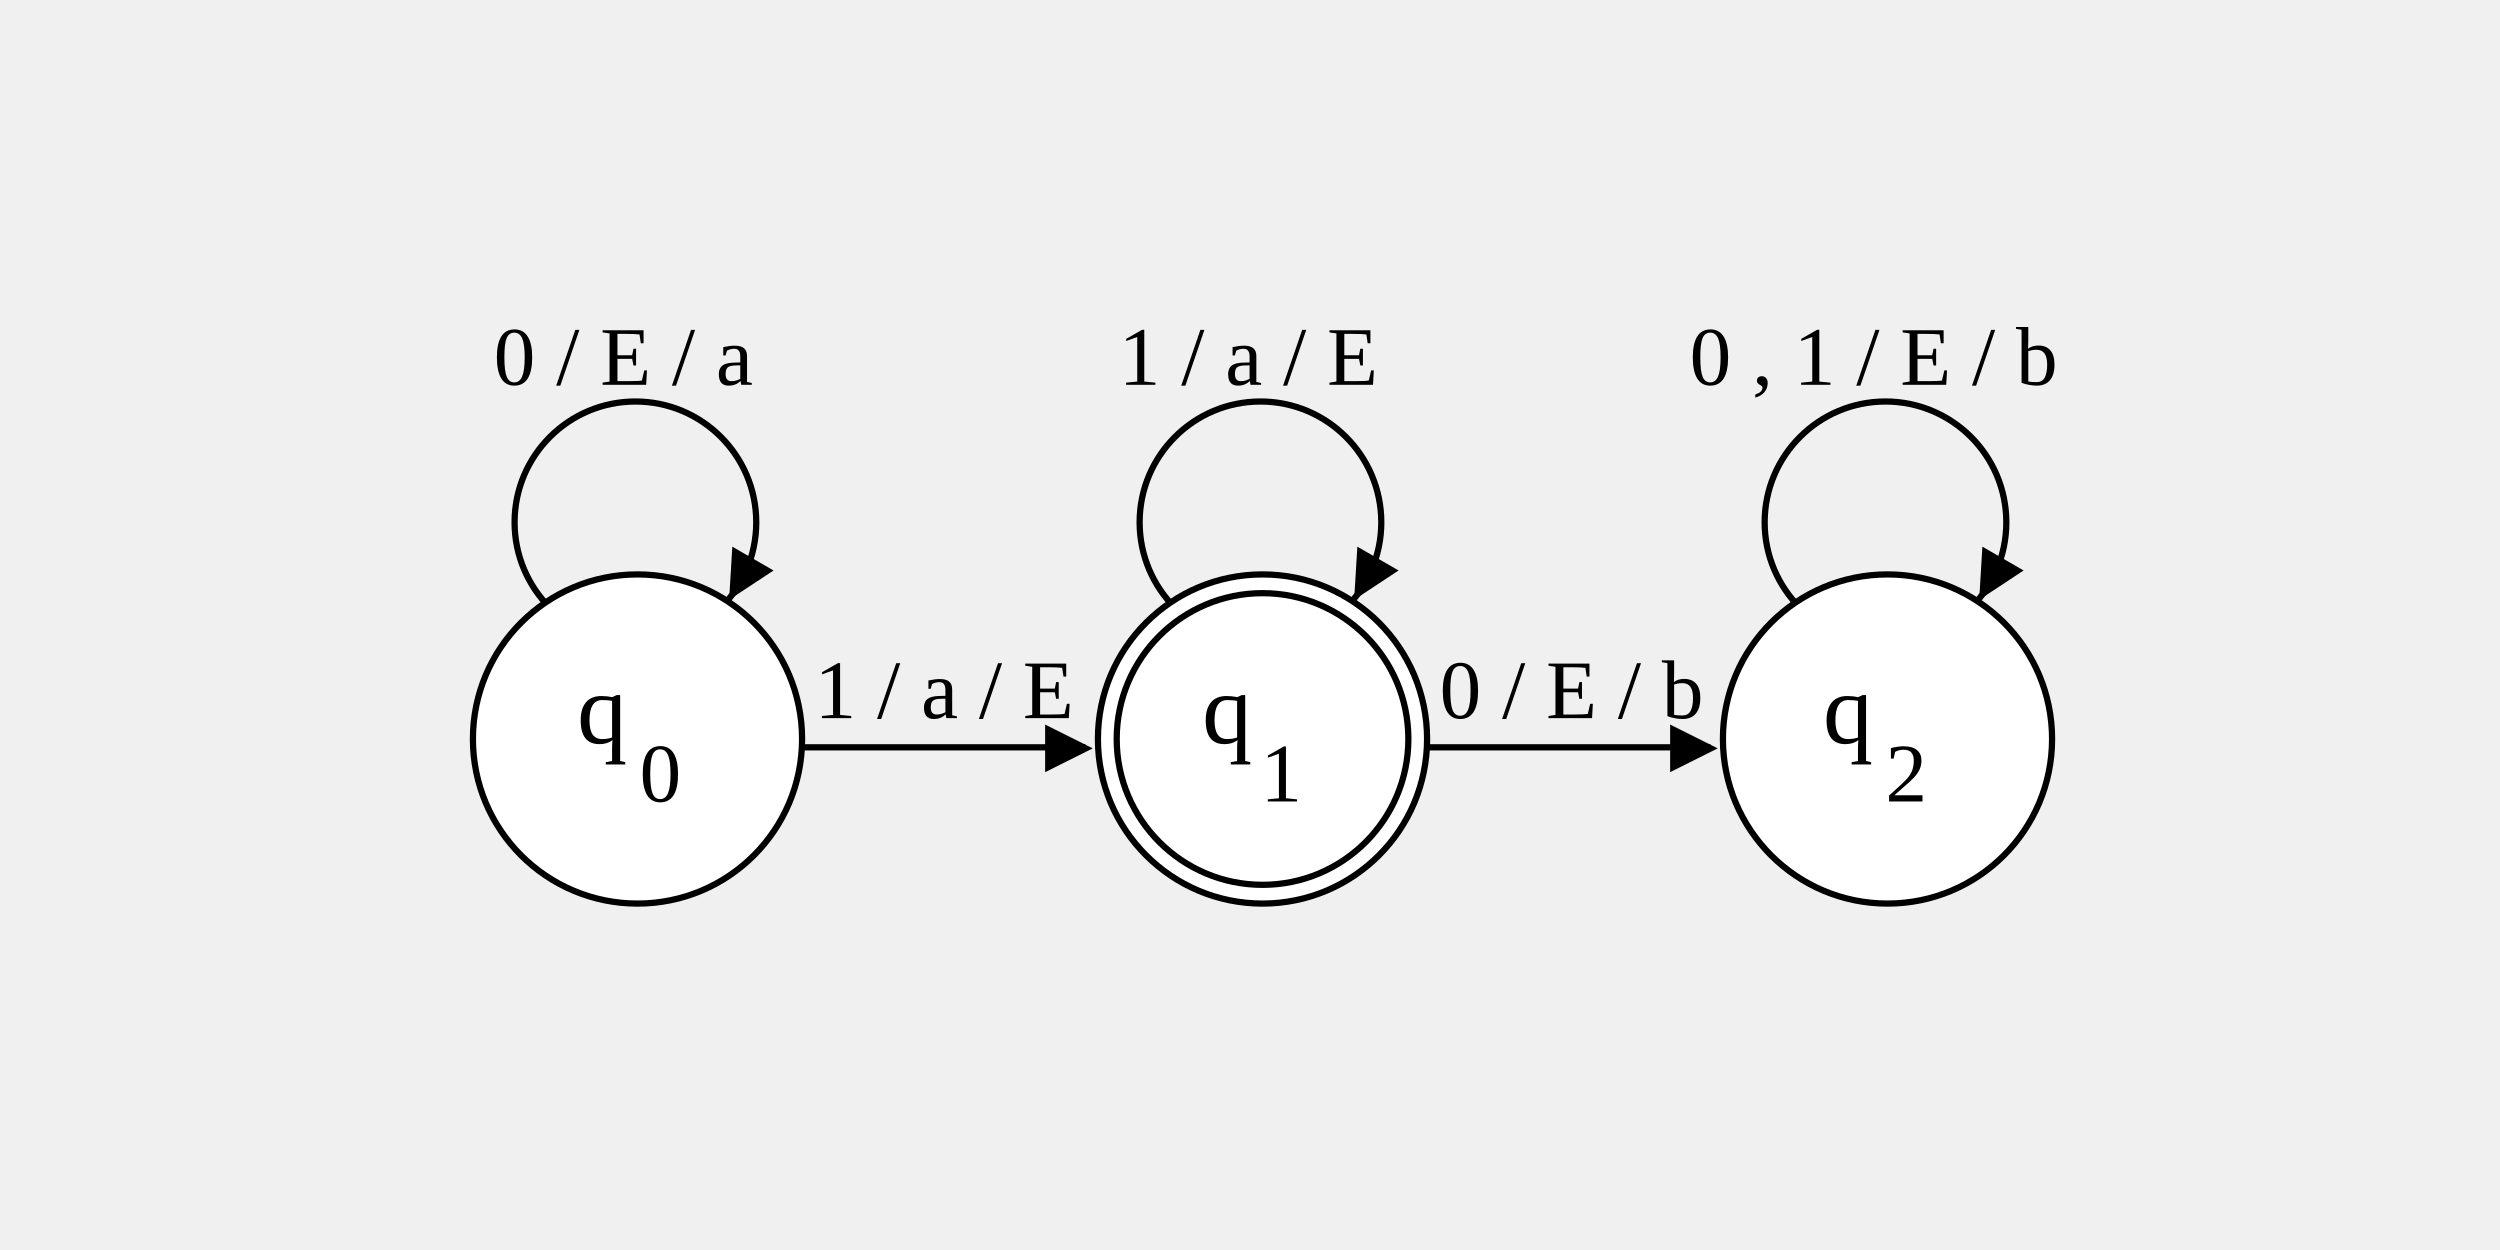
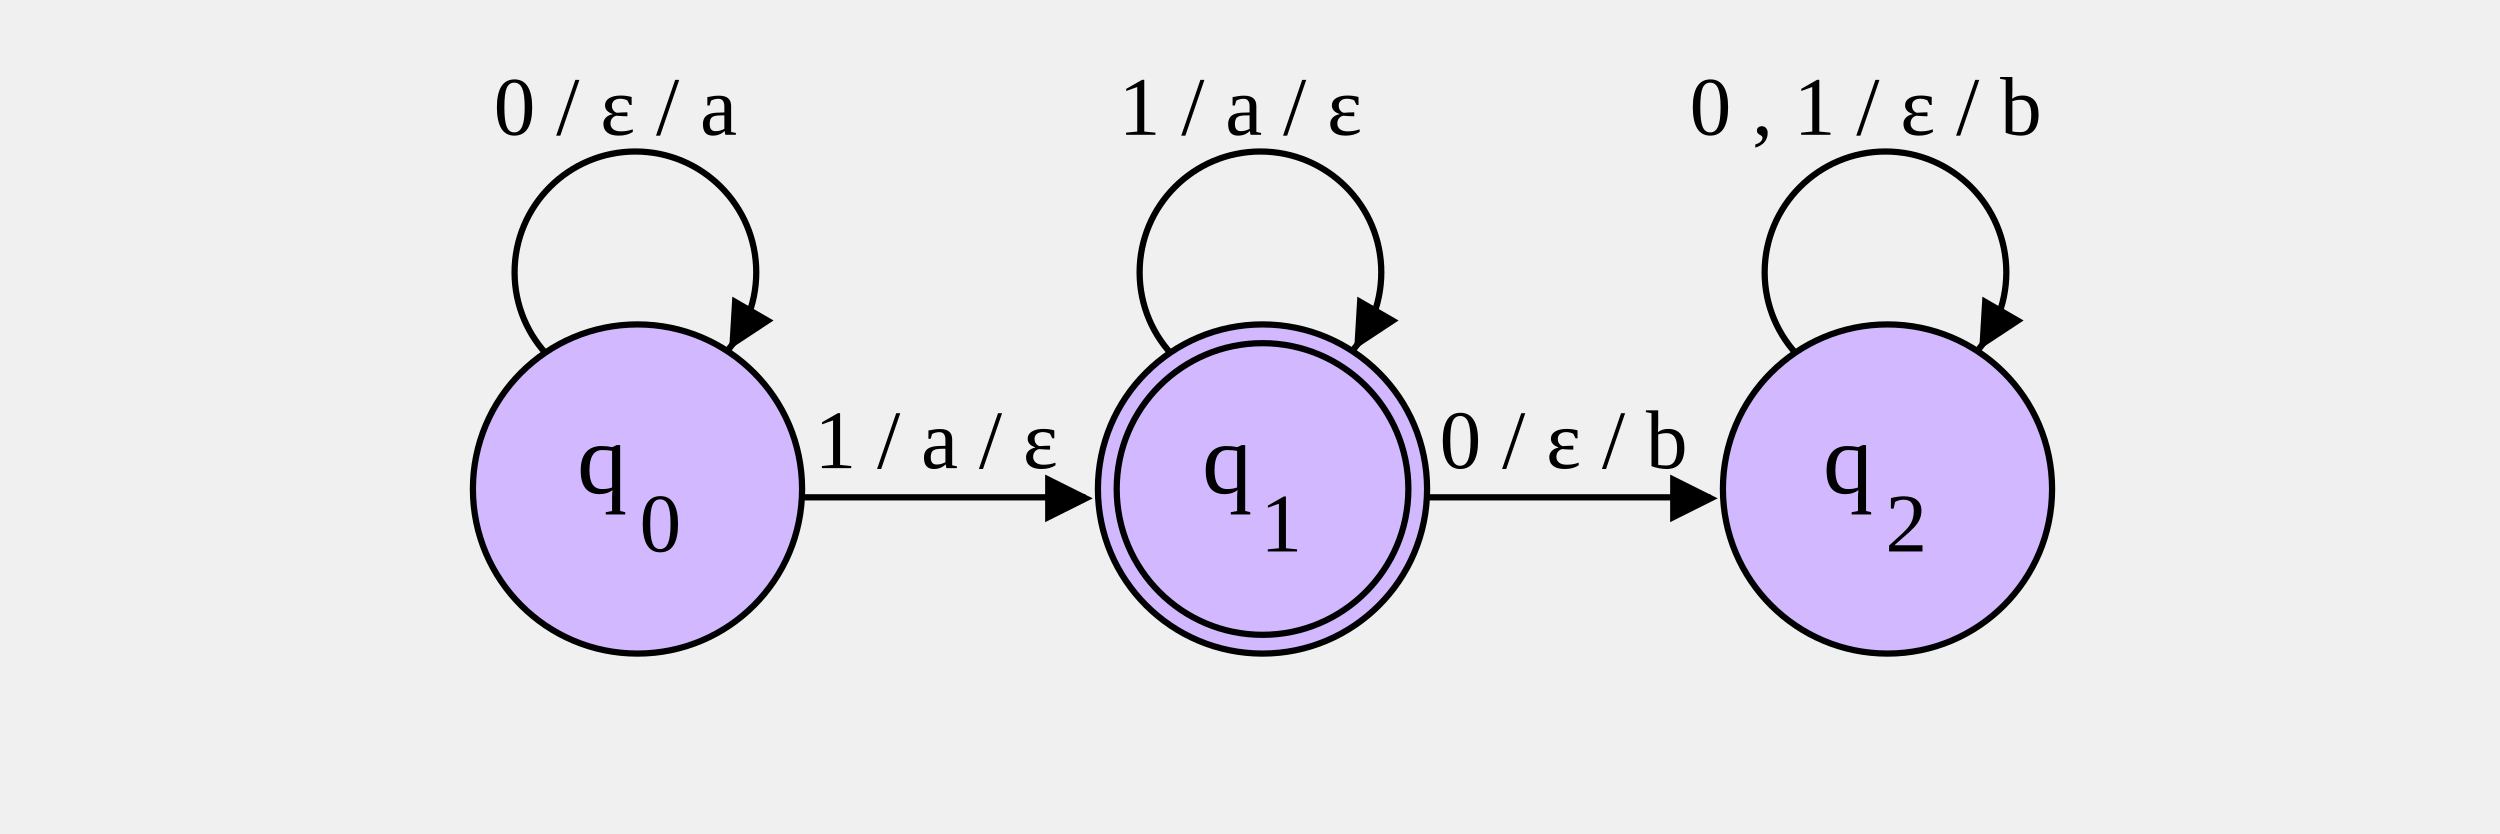
- <svg xmlns="http://www.w3.org/2000/svg" width="600" height="300" stroke="null" style="vector-effect: non-scaling-stroke;">
+ <svg xmlns="http://www.w3.org/2000/svg" width="600" height="200">
  <g stroke="null">
-     <rect stroke="null" x="-1" y="-1" width="602" height="302" id="canvas_background" fill="none" />
+     <rect stroke="null" x="-1" y="-1" width="602" height="202" id="canvas_background" fill="none" />
    <g stroke="null" id="canvasGrid" display="none">
      <rect stroke="null" id="svg_4" width="580" height="400" x="2" y="61.864" stroke-width="0" fill="url(#gridpattern)" />
    </g>
  </g>
  <g stroke="null">
-     <ellipse stroke="#000" ry="29" rx="29" id="svg_12" cy="125.361" cx="152.5" stroke-opacity="null" stroke-width="1.5" fill="none" />
-     <ellipse stroke="#000" fill="#ffffff" stroke-width="1.5" cx="153" cy="177.359" id="svg_1" rx="39.5" ry="39.5" />
-     <ellipse stroke="#000" ry="29" rx="29" id="svg_17" cy="125.361" cx="302.509" stroke-opacity="null" stroke-width="1.5" fill="none" />
-     <ellipse stroke="#000" fill="#fff" stroke-width="1.5" cx="303" cy="177.359" id="svg_2" rx="39.5" ry="39.5" />
-     <ellipse stroke="#000" ry="29" rx="29" id="svg_18" cy="125.361" cx="452.517" stroke-opacity="null" stroke-width="1.5" fill="none" />
-     <ellipse stroke="#000" fill="#fff" stroke-width="1.5" cx="453" cy="177.359" id="svg_3" rx="39.5" ry="39.5" />
-     <line stroke="#000" style="vector-effect: non-scaling-stroke;" stroke-linecap="undefined" stroke-linejoin="undefined" id="svg_5" y2="179.359" x2="260.5" y1="179.359" x1="192.5" stroke-width="1.5" fill="none" />
-     <path transform="rotate(90 256.082 179.606)" stroke="#000" id="svg_9" d="m251.583,184.106l4.5,-9l4.499,9l-8.999,0z" stroke-opacity="null" stroke-width="1.5" fill="#000000" />
-     <line stroke="#000" style="vector-effect: non-scaling-stroke;" stroke-linecap="undefined" stroke-linejoin="undefined" id="svg_10" y2="179.359" x2="410.5" y1="179.359" x1="342.5" stroke-width="1.5" fill="none" />
-     <path transform="rotate(90 406.083 179.605)" stroke="#000" id="svg_11" d="m401.583,184.105l4.5,-9l4.5,9l-9,0z" stroke-opacity="null" stroke-width="1.5" fill="#000000" />
-     <path transform="rotate(-150 178.078 138.603)" stroke="#000" id="svg_19" d="m173.579,143.103l4.5,-9l4.499,9l-8.999,0z" stroke-opacity="null" stroke-width="1.5" fill="#000000" />
-     <path transform="rotate(-150 328.086 138.603)" stroke="#000" id="svg_20" d="m323.587,143.103l4.5,-9l4.499,9l-8.999,0z" stroke-opacity="null" stroke-width="1.5" fill="#000000" />
-     <path transform="rotate(-150 478.095 138.603)" stroke="#000" id="svg_21" d="m473.596,143.103l4.5,-9l4.499,9l-8.999,0z" stroke-opacity="null" stroke-width="1.5" fill="#000000" />
-     <ellipse stroke="#000" fill="none" stroke-width="1.5" cx="303.008" cy="177.359" id="svg_22" rx="35" ry="35" />
-     <text xml:space="preserve" text-anchor="start" font-family="'Times New Roman', Times, serif" font-size="24" id="svg_25" y="178.359" x="138.491" fill-opacity="null" stroke-opacity="null" stroke-width="0" stroke="#000" fill="#000000">q</text>
-     <text xml:space="preserve" text-anchor="start" font-family="'Times New Roman', Times, serif" font-size="24" id="svg_26" y="178.359" x="288.5" fill-opacity="null" stroke-opacity="null" stroke-width="0" stroke="#000" fill="#000000">q</text>
-     <text xml:space="preserve" text-anchor="start" font-family="'Times New Roman', Times, serif" font-size="24" id="svg_27" y="178.359" x="437.508" fill-opacity="null" stroke-opacity="null" stroke-width="0" stroke="#000" fill="#000000">q</text>
-     <text xml:space="preserve" text-anchor="start" font-family="'Times New Roman', Times, serif" font-size="20" id="svg_28" y="192.36" x="153.492" fill-opacity="null" stroke-opacity="null" stroke-width="0" stroke="#000" fill="#000000">0</text>
-     <text xml:space="preserve" text-anchor="start" font-family="'Times New Roman', Times, serif" font-size="20" id="svg_29" y="192.36" x="302.501" fill-opacity="null" stroke-opacity="null" stroke-width="0" stroke="#000" fill="#000000">1</text>
-     <text xml:space="preserve" text-anchor="start" font-family="'Times New Roman', Times, serif" font-size="20" id="svg_30" y="192.36" x="452.509" fill-opacity="null" stroke-opacity="null" stroke-width="0" stroke="#000" fill="#000000">2</text>
-     <text xml:space="preserve" text-anchor="start" font-family="'Times New Roman', Times, serif" font-size="20" id="svg_31" y="92.354" x="118.49" fill-opacity="null" stroke-opacity="null" stroke-width="0" stroke="#000" fill="#000000">0 / E / a</text>
-     <text xml:space="preserve" text-anchor="start" font-family="'Times New Roman', Times, serif" font-size="20" id="svg_32" y="92.354" x="268.499" fill-opacity="null" stroke-opacity="null" stroke-width="0" stroke="#000" fill="#000000">1 / a / E</text>
-     <text xml:space="preserve" text-anchor="start" font-family="'Times New Roman', Times, serif" font-size="20" id="svg_33" y="172.359" x="195.495" fill-opacity="null" stroke-opacity="null" stroke-width="0" stroke="#000" fill="#000000">1 / a / E</text>
-     <text xml:space="preserve" text-anchor="start" font-family="'Times New Roman', Times, serif" font-size="20" id="svg_34" y="172.359" x="345.503" fill-opacity="null" stroke-opacity="null" stroke-width="0" stroke="#000" fill="#000000">0 / E / b</text>
-     <text xml:space="preserve" text-anchor="start" font-family="'Times New Roman', Times, serif" font-size="20" id="svg_35" y="92.354" x="405.506" fill-opacity="null" stroke-opacity="null" stroke-width="0" stroke="#000" fill="#000000">0 , 1 / E / b</text>
+     <ellipse stroke="#000" ry="29" rx="29" id="svg_12" cy="65.361" cx="152.5" stroke-opacity="null" stroke-width="1.5" fill="none" />
+     <ellipse stroke="#000" fill="#d2b9ff" stroke-width="1.5" cx="153" cy="117.359" id="svg_1" rx="39.5" ry="39.5" />
+     <ellipse stroke="#000" ry="29" rx="29" id="svg_17" cy="65.361" cx="302.509" stroke-opacity="null" stroke-width="1.5" fill="none" />
+     <ellipse stroke="#000" fill="#d2b9ff" stroke-width="1.5" cx="303" cy="117.359" id="svg_2" rx="39.5" ry="39.5" />
+     <ellipse stroke="#000" ry="29" rx="29" id="svg_18" cy="65.361" cx="452.517" stroke-opacity="null" stroke-width="1.5" fill="none" />
+     <ellipse stroke="#000" fill="#d2b9ff" stroke-width="1.5" cx="453" cy="117.359" id="svg_3" rx="39.5" ry="39.5" />
+     <line stroke="#000" stroke-linecap="undefined" stroke-linejoin="undefined" id="svg_5" y2="119.359" x2="260.5" y1="119.359" x1="192.5" stroke-width="1.5" fill="none" />
+     <path transform="rotate(90 256.082 119.606)" stroke="#000" id="svg_9" d="m251.583,124.106l4.5,-9l4.499,9l-8.999,0z" stroke-opacity="null" stroke-width="1.5" fill="#000000" />
+     <line stroke="#000" stroke-linecap="undefined" stroke-linejoin="undefined" id="svg_10" y2="119.359" x2="410.5" y1="119.359" x1="342.5" stroke-width="1.5" fill="none" />
+     <path transform="rotate(90 406.083 119.605)" stroke="#000" id="svg_11" d="m401.583,124.105l4.5,-9l4.5,9l-9,0z" stroke-opacity="null" stroke-width="1.5" fill="#000000" />
+     <path transform="rotate(-150 178.078 78.603)" stroke="#000" id="svg_19" d="m173.579,83.103l4.5,-9l4.499,9l-8.999,0z" stroke-opacity="null" stroke-width="1.5" fill="#000000" />
+     <path transform="rotate(-150 328.086 78.603)" stroke="#000" id="svg_20" d="m323.587,83.103l4.5,-9l4.499,9l-8.999,0z" stroke-opacity="null" stroke-width="1.5" fill="#000000" />
+     <path transform="rotate(-150 478.095 78.603)" stroke="#000" id="svg_21" d="m473.596,83.103l4.5,-9l4.499,9l-8.999,0z" stroke-opacity="null" stroke-width="1.5" fill="#000000" />
+     <ellipse stroke="#000" fill="none" stroke-width="1.5" cx="303.008" cy="117.359" id="svg_22" rx="35" ry="35" />
+     <text xml:space="preserve" text-anchor="start" font-family="'Times New Roman', Times, serif" font-size="24" id="svg_25" y="118.359" x="138.491" fill-opacity="null" stroke-opacity="null" stroke-width="0" stroke="#000" fill="#000000">q</text>
+     <text xml:space="preserve" text-anchor="start" font-family="'Times New Roman', Times, serif" font-size="24" id="svg_26" y="118.359" x="288.5" fill-opacity="null" stroke-opacity="null" stroke-width="0" stroke="#000" fill="#000000">q</text>
+     <text xml:space="preserve" text-anchor="start" font-family="'Times New Roman', Times, serif" font-size="24" id="svg_27" y="118.359" x="437.508" fill-opacity="null" stroke-opacity="null" stroke-width="0" stroke="#000" fill="#000000">q</text>
+     <text xml:space="preserve" text-anchor="start" font-family="'Times New Roman', Times, serif" font-size="20" id="svg_28" y="132.36" x="153.492" fill-opacity="null" stroke-opacity="null" stroke-width="0" stroke="#000" fill="#000000">0</text>
+     <text xml:space="preserve" text-anchor="start" font-family="'Times New Roman', Times, serif" font-size="20" id="svg_29" y="132.36" x="302.501" fill-opacity="null" stroke-opacity="null" stroke-width="0" stroke="#000" fill="#000000">1</text>
+     <text xml:space="preserve" text-anchor="start" font-family="'Times New Roman', Times, serif" font-size="20" id="svg_30" y="132.36" x="452.509" fill-opacity="null" stroke-opacity="null" stroke-width="0" stroke="#000" fill="#000000">2</text>
+     <text xml:space="preserve" text-anchor="start" font-family="'Times New Roman', Times, serif" font-size="20" id="svg_31" y="32.354" x="118.49" fill-opacity="null" stroke-opacity="null" stroke-width="0" stroke="#000" fill="#000000">0 / ε / a</text>
+     <text xml:space="preserve" text-anchor="start" font-family="'Times New Roman', Times, serif" font-size="20" id="svg_32" y="32.354" x="268.499" fill-opacity="null" stroke-opacity="null" stroke-width="0" stroke="#000" fill="#000000">1 / a / ε</text>
+     <text xml:space="preserve" text-anchor="start" font-family="'Times New Roman', Times, serif" font-size="20" id="svg_33" y="112.359" x="195.495" fill-opacity="null" stroke-opacity="null" stroke-width="0" stroke="#000" fill="#000000">1 / a / ε</text>
+     <text xml:space="preserve" text-anchor="start" font-family="'Times New Roman', Times, serif" font-size="20" id="svg_34" y="112.359" x="345.503" fill-opacity="null" stroke-opacity="null" stroke-width="0" stroke="#000" fill="#000000">0 / ε / b</text>
+     <text xml:space="preserve" text-anchor="start" font-family="'Times New Roman', Times, serif" font-size="20" id="svg_35" y="32.354" x="405.506" fill-opacity="null" stroke-opacity="null" stroke-width="0" stroke="#000" fill="#000000">0 , 1 / ε / b</text>
  </g>
</svg>
